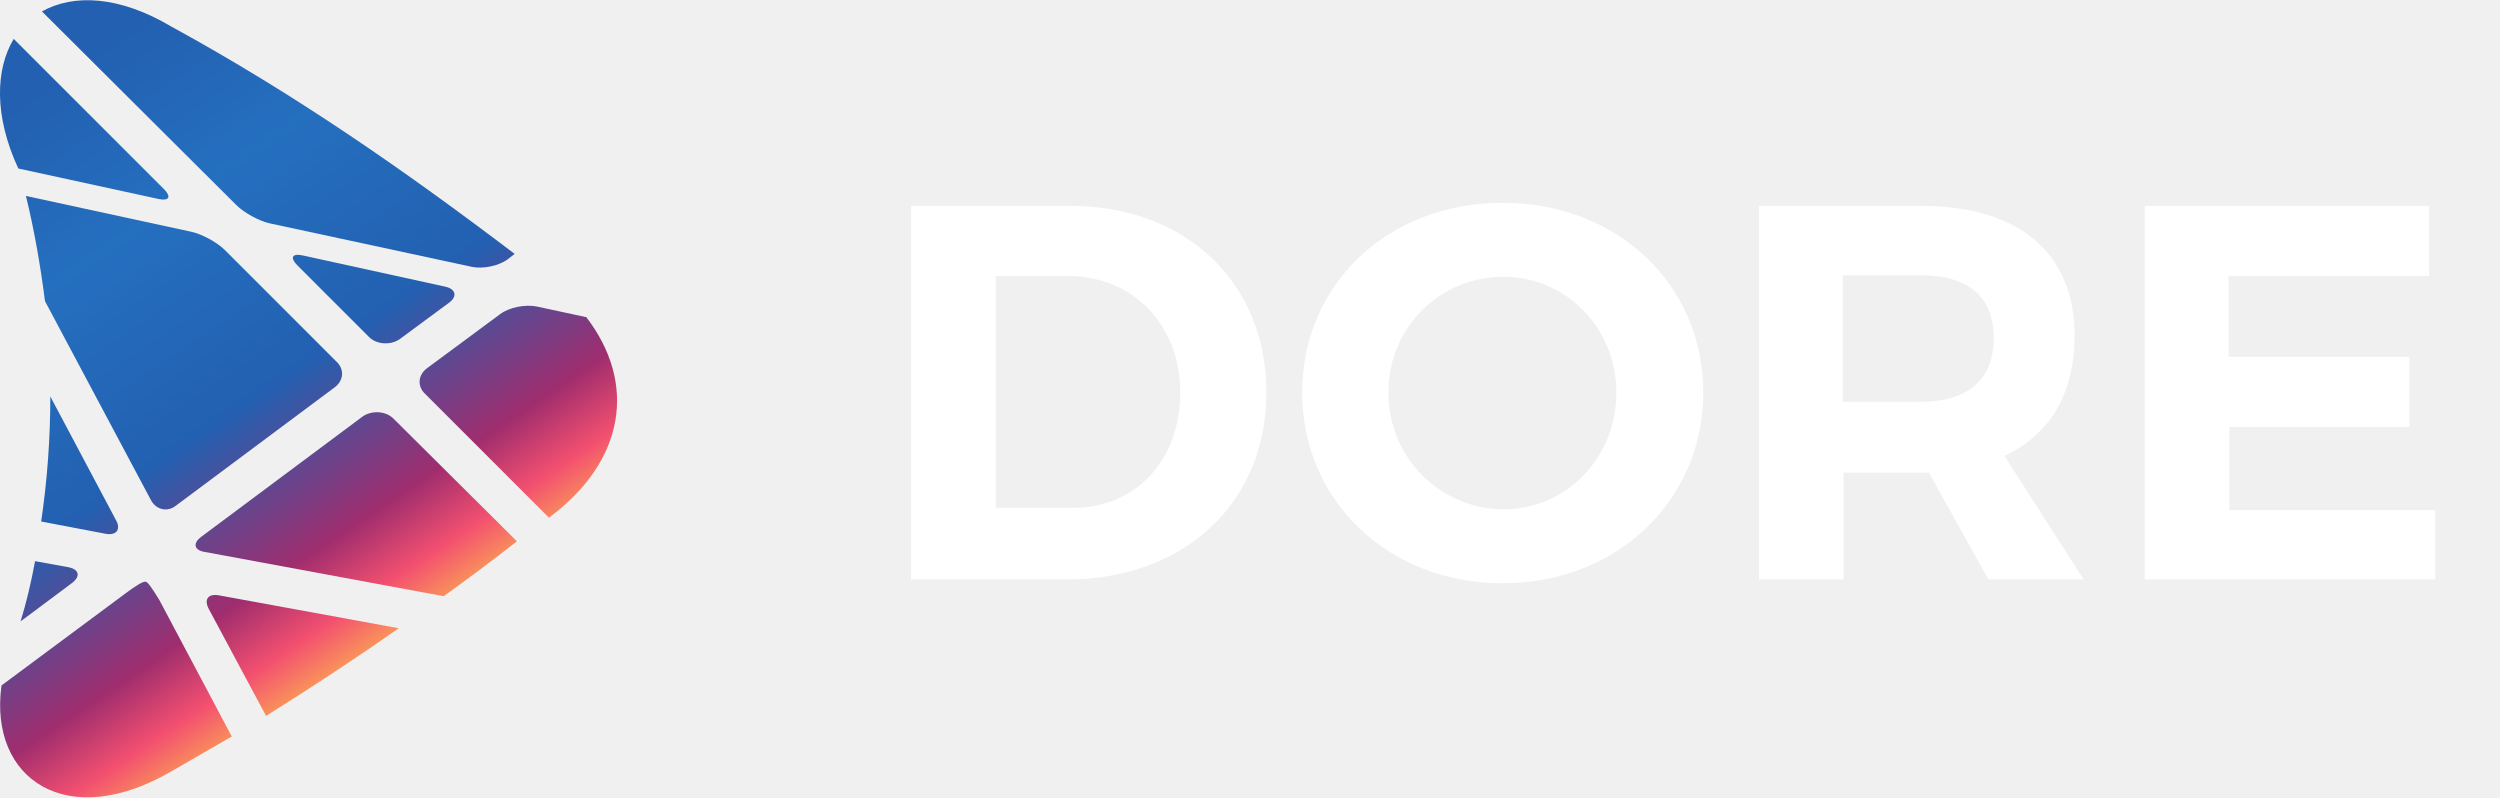
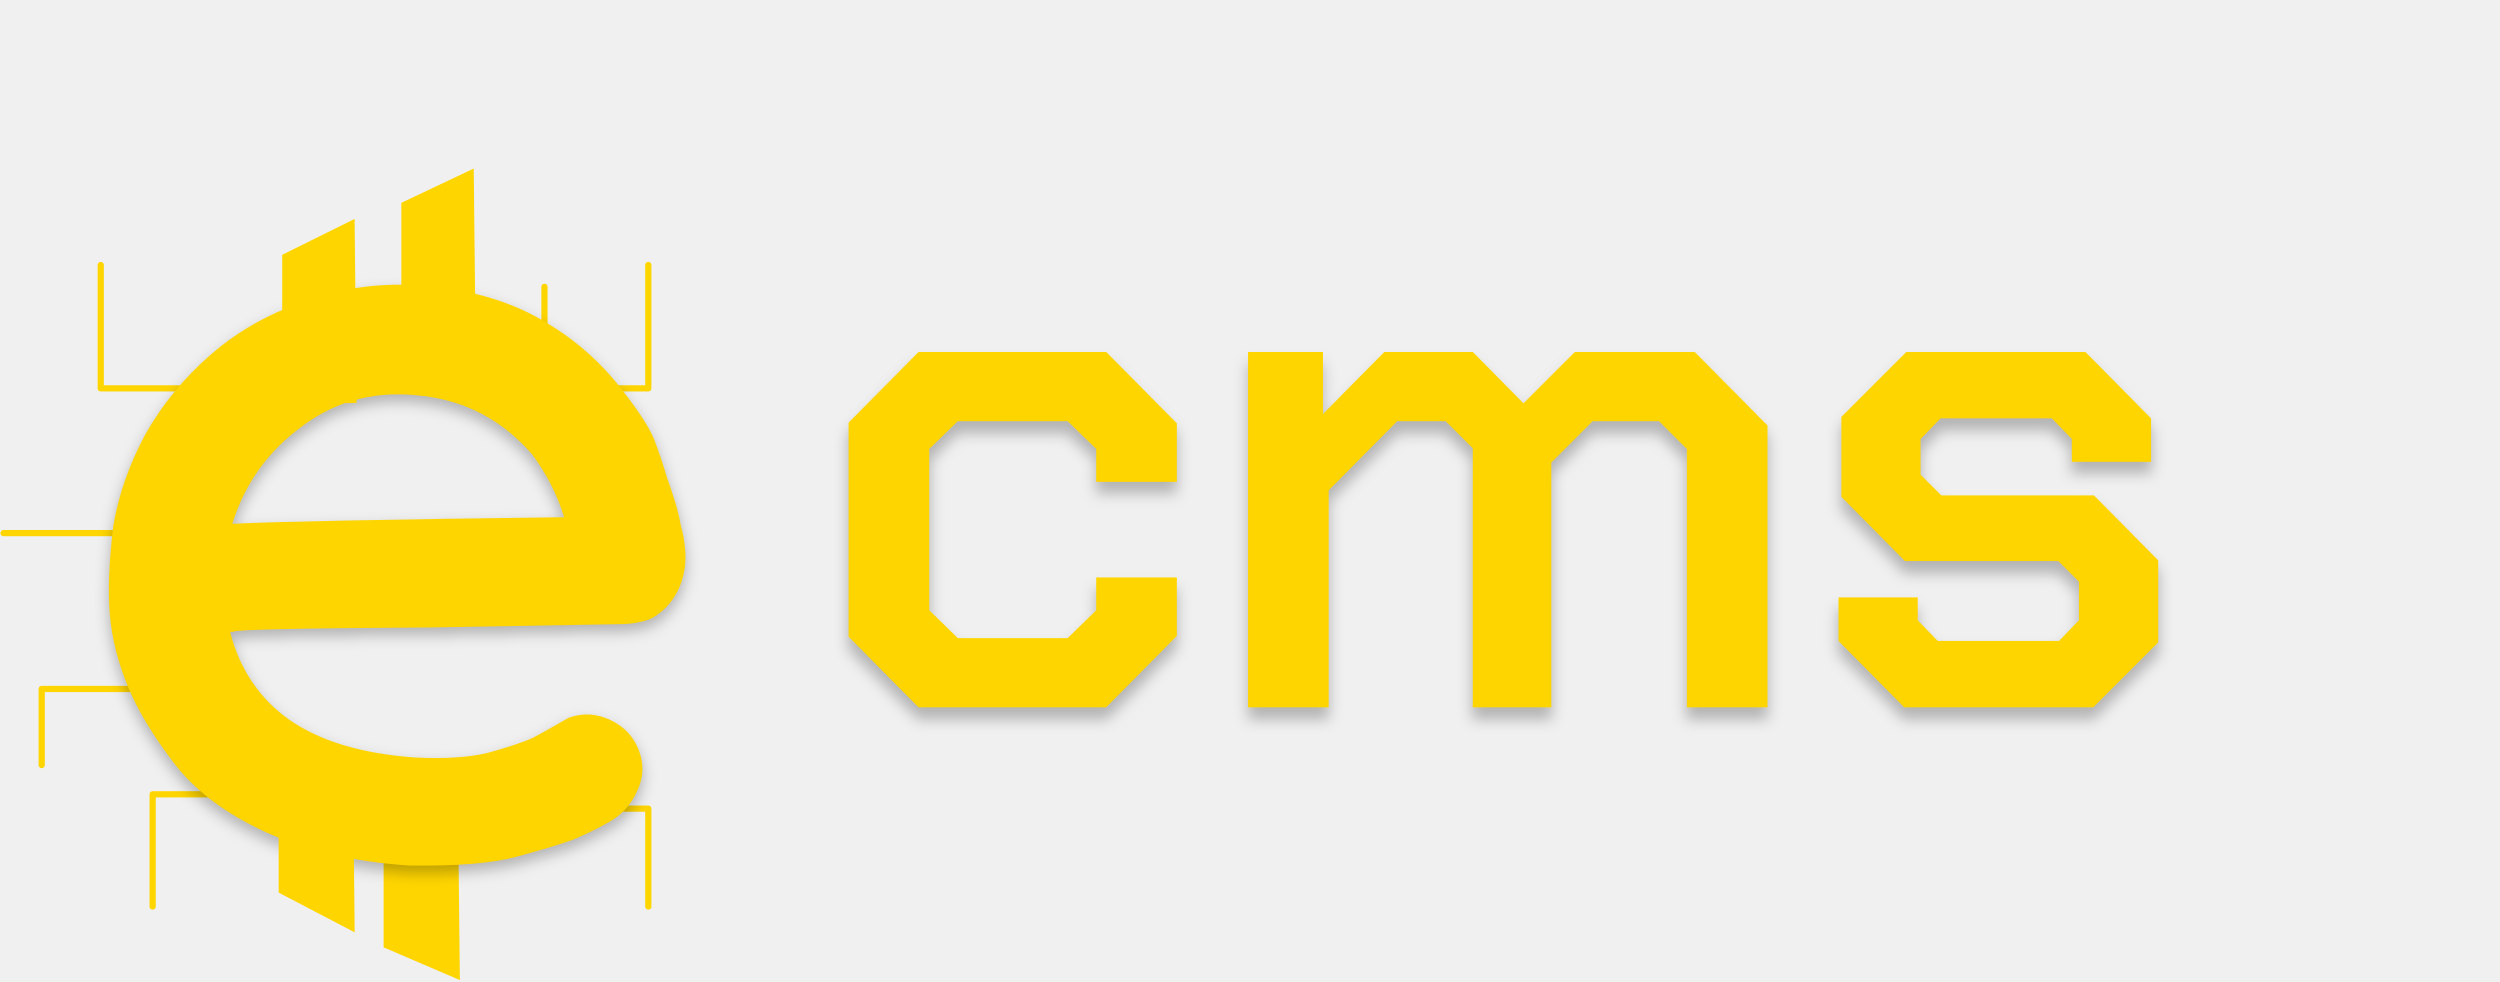
- <svg xmlns="http://www.w3.org/2000/svg" version="1.1" id="Layer_1" x="0px" y="0px" viewBox="0 0 327.9 104.6" style="enable-background:new 0 0 327.9 104.6;" xml:space="preserve">
-   <style type="text/css">
- 	.st0{fill:url(#SVGID_1_);}
- 	.st1{fill:url(#SVGID_2_);}
- 	.st2{fill:url(#SVGID_3_);}
- 	.st3{fill:url(#SVGID_4_);}
- 	.st4{fill:url(#SVGID_5_);}
- 	.st5{fill:url(#SVGID_6_);}
- 	.st6{fill:url(#SVGID_7_);}
- 	.st7{fill:url(#SVGID_8_);}
- 	.st8{fill:url(#SVGID_9_);}
- 	.st9{fill:url(#SVGID_10_);}
- 	.st10{fill:#FFFFFF;}
- </style>
-   <g>
-     <linearGradient id="SVGID_1_" gradientUnits="userSpaceOnUse" x1="-3.744" y1="18.065" x2="45.304" y2="90.782">
-       <stop offset="0" style="stop-color:#2360B1" />
-       <stop offset="0.25" style="stop-color:#256FBF" />
-       <stop offset="0.559" style="stop-color:#2360B1" />
-       <stop offset="0.8" style="stop-color:#A02D6E" />
-       <stop offset="0.9" style="stop-color:#F3506F" />
-       <stop offset="1" style="stop-color:#FCB450" />
-     </linearGradient>
-     <path class="st0" d="M27.4,79.9l7.5,14c5.9-3.7,11.7-7.5,17.4-11.5l-23.5-4.3C27.3,77.8,26.7,78.6,27.4,79.9z" />
-     <linearGradient id="SVGID_2_" gradientUnits="userSpaceOnUse" x1="-26.289" y1="33.272" x2="22.759" y2="105.988">
-       <stop offset="0" style="stop-color:#2360B1" />
-       <stop offset="0.25" style="stop-color:#256FBF" />
-       <stop offset="0.559" style="stop-color:#2360B1" />
-       <stop offset="0.8" style="stop-color:#A02D6E" />
-       <stop offset="0.9" style="stop-color:#F3506F" />
-       <stop offset="1" style="stop-color:#FCB450" />
-     </linearGradient>
-     <path class="st1" d="M19.1,76.3c-0.3-0.1-1.4,0.6-2.6,1.5L0.2,89.9c-1.7,12.3,8.6,19.3,22.4,11.2c2.6-1.5,5.2-3,7.8-4.5l-9.5-17.9   C20.1,77.4,19.4,76.3,19.1,76.3z" />
-     <linearGradient id="SVGID_3_" gradientUnits="userSpaceOnUse" x1="31.156" y1="-5.475" x2="80.204" y2="67.242">
-       <stop offset="0" style="stop-color:#2360B1" />
-       <stop offset="0.25" style="stop-color:#256FBF" />
-       <stop offset="0.559" style="stop-color:#2360B1" />
-       <stop offset="0.8" style="stop-color:#A02D6E" />
-       <stop offset="0.9" style="stop-color:#F3506F" />
-       <stop offset="1" style="stop-color:#FCB450" />
-     </linearGradient>
-     <path class="st2" d="M65.6,41.2l-9.6,7.1c-1.2,0.9-1.3,2.4-0.2,3.4L72,67.9c10.1-7.5,11.5-17.7,4.9-26.3l-6.5-1.4   C68.9,39.9,66.8,40.3,65.6,41.2z" />
-     <linearGradient id="SVGID_4_" gradientUnits="userSpaceOnUse" x1="6.218" y1="11.346" x2="55.266" y2="84.062">
-       <stop offset="0" style="stop-color:#2360B1" />
-       <stop offset="0.25" style="stop-color:#256FBF" />
-       <stop offset="0.559" style="stop-color:#2360B1" />
-       <stop offset="0.8" style="stop-color:#A02D6E" />
-       <stop offset="0.9" style="stop-color:#F3506F" />
-       <stop offset="1" style="stop-color:#FCB450" />
-     </linearGradient>
-     <path class="st3" d="M51.6,54.9c-1-1-2.8-1.1-4-0.3L26.4,70.4c-1.2,0.9-0.9,1.8,0.5,2l31.3,5.8c3.2-2.3,6.4-4.7,9.6-7.2L51.6,54.9z   " />
-     <linearGradient id="SVGID_5_" gradientUnits="userSpaceOnUse" x1="24.063" y1="-0.691" x2="73.111" y2="72.026">
-       <stop offset="0" style="stop-color:#2360B1" />
-       <stop offset="0.25" style="stop-color:#256FBF" />
-       <stop offset="0.559" style="stop-color:#2360B1" />
-       <stop offset="0.8" style="stop-color:#A02D6E" />
-       <stop offset="0.9" style="stop-color:#F3506F" />
-       <stop offset="1" style="stop-color:#FCB450" />
-     </linearGradient>
-     <path class="st4" d="M58.4,37.6l-18.7-4.1c-1.4-0.3-1.7,0.3-0.7,1.3l9.4,9.4c1,1,2.8,1.1,4,0.3l6.5-4.8   C60,38.9,59.8,37.9,58.4,37.6z" />
-     <linearGradient id="SVGID_6_" gradientUnits="userSpaceOnUse" x1="4.578" y1="12.452" x2="53.626" y2="85.168">
-       <stop offset="0" style="stop-color:#2360B1" />
-       <stop offset="0.25" style="stop-color:#256FBF" />
-       <stop offset="0.559" style="stop-color:#2360B1" />
-       <stop offset="0.8" style="stop-color:#A02D6E" />
-       <stop offset="0.9" style="stop-color:#F3506F" />
-       <stop offset="1" style="stop-color:#FCB450" />
-     </linearGradient>
-     <path class="st5" d="M21.5,24.8L1.8,5.1c-2.4,4-2.6,10.1,0.6,17l18.4,4C22.2,26.4,22.5,25.8,21.5,24.8z" />
-     <linearGradient id="SVGID_7_" gradientUnits="userSpaceOnUse" x1="-16.565" y1="26.713" x2="32.483" y2="99.43">
-       <stop offset="0" style="stop-color:#2360B1" />
-       <stop offset="0.25" style="stop-color:#256FBF" />
-       <stop offset="0.559" style="stop-color:#2360B1" />
-       <stop offset="0.8" style="stop-color:#A02D6E" />
-       <stop offset="0.9" style="stop-color:#F3506F" />
-       <stop offset="1" style="stop-color:#FCB450" />
-     </linearGradient>
-     <path class="st6" d="M15.2,68.2L6.6,52c0,5.5-0.4,11-1.2,16.4l8.4,1.6C15.3,70.3,15.9,69.4,15.2,68.2z" />
-     <linearGradient id="SVGID_8_" gradientUnits="userSpaceOnUse" x1="24.221" y1="-0.797" x2="73.268" y2="71.919">
-       <stop offset="0" style="stop-color:#2360B1" />
-       <stop offset="0.25" style="stop-color:#256FBF" />
-       <stop offset="0.559" style="stop-color:#2360B1" />
-       <stop offset="0.8" style="stop-color:#A02D6E" />
-       <stop offset="0.9" style="stop-color:#F3506F" />
-       <stop offset="1" style="stop-color:#FCB450" />
-     </linearGradient>
-     <path class="st7" d="M35.4,29.3L61.9,35c1.4,0.3,3.5-0.1,4.7-1l0.9-0.7C53,22.3,38.6,12.3,22.5,3.5c-6.9-4.1-12.9-4.3-17-2L31,26.9   C32,27.9,34,29,35.4,29.3z" />
-     <linearGradient id="SVGID_9_" gradientUnits="userSpaceOnUse" x1="-24.666" y1="32.177" x2="24.382" y2="104.894">
-       <stop offset="0" style="stop-color:#2360B1" />
-       <stop offset="0.25" style="stop-color:#256FBF" />
-       <stop offset="0.559" style="stop-color:#2360B1" />
-       <stop offset="0.8" style="stop-color:#A02D6E" />
-       <stop offset="0.9" style="stop-color:#F3506F" />
-       <stop offset="1" style="stop-color:#FCB450" />
-     </linearGradient>
-     <path class="st8" d="M9,74.4l-4.4-0.8c-0.5,2.7-1.1,5.3-1.9,7.9l6.7-5C10.6,75.6,10.4,74.7,9,74.4z" />
-     <linearGradient id="SVGID_10_" gradientUnits="userSpaceOnUse" x1="2.979" y1="13.53" x2="52.027" y2="86.247">
-       <stop offset="0" style="stop-color:#2360B1" />
-       <stop offset="0.25" style="stop-color:#256FBF" />
-       <stop offset="0.559" style="stop-color:#2360B1" />
-       <stop offset="0.8" style="stop-color:#A02D6E" />
-       <stop offset="0.9" style="stop-color:#F3506F" />
-       <stop offset="1" style="stop-color:#FCB450" />
-     </linearGradient>
-     <path class="st9" d="M19.8,65.6c0.7,1.3,2.2,1.6,3.3,0.7l20.8-15.5c1.2-0.9,1.3-2.4,0.2-3.4L29.5,32.8c-1-1-3-2.1-4.4-2.4L3.4,25.7   c1.1,4.5,1.9,9.1,2.5,13.8L19.8,65.6z" />
+ <svg xmlns="http://www.w3.org/2000/svg" width="2817" height="1106" viewBox="0 0 2817 1106" fill="none">
+   <path d="M613.5 437.638C659.191 437.638 684.809 437.638 730.5 437.638C730.5 383.341 730.5 352.899 730.5 298.602M297 437.638H113.5V298.602M504 372.301C546.762 372.301 570.738 372.301 613.5 372.301V323.168M172 600.718H4M172 776.343H47V862.065M637 911.198H730.5V1021.49M281.5 894.995H172V1021.49" stroke="#FFD500" stroke-width="7" stroke-linecap="round" stroke-linejoin="round" />
+   <g filter="url(#filter0_d)">
+     <path d="M956.22 717.404V476.204L1035.01 396.608H1246.46L1326.06 477.008V542.936H1235.21V505.952L1203.05 474.596H1079.23L1047.07 505.952V687.656L1079.23 719.012H1203.05L1235.21 687.656V650.672H1326.06V716.6L1246.46 797H1035.01L956.22 717.404ZM1406.3 396.608H1490.72V466.556L1559.87 396.608H1659.56L1716.65 454.496L1774.53 396.608H1909.61L1991.62 479.42V797H1900.76V505.952L1869.41 474.596H1794.63L1748 521.228V797H1659.56V505.148L1629.01 474.596H1574.34L1497.15 552.584V797H1406.3V396.608ZM2071.64 722.228V673.184H2160.89V698.912L2183.4 722.228H2320.08L2342.59 698.912V655.496L2319.28 632.18H2146.42L2074.86 559.82V469.772L2148.02 396.608H2349.83L2423.8 471.38V520.424H2334.55V494.696L2312.04 471.38H2186.62L2164.1 494.696V534.896L2187.42 558.212H2359.48L2431.84 631.376V723.836L2358.67 797H2145.61L2071.64 722.228Z" fill="#FFD500" />
  </g>
-   <g>
-     <path class="st10" d="M166.1,51.5c0,14.4-10.7,24.5-26.2,24.5h-20.4V27h20.8C155.5,27,166.1,37,166.1,51.5z M154.8,51.5   c0-9-6.3-15.3-14.7-15.3h-9.5v30.4h10C148.8,66.7,154.8,60.5,154.8,51.5z" />
-     <path class="st10" d="M223.4,51.5c0,14.1-11.3,25-26.3,25s-26.3-10.8-26.3-25c0-14.3,11.3-24.9,26.3-24.9S223.4,37.3,223.4,51.5z    M182.1,51.5c0,8.6,6.9,15.3,15.1,15.3c8.2,0,14.8-6.7,14.8-15.3c0-8.6-6.7-15.2-14.8-15.2C188.9,36.3,182.1,42.9,182.1,51.5z" />
-     <path class="st10" d="M260.8,76L253,62h-1h-10.2v14h-11.1V27h21.3c12.8,0,20.1,6.2,20.1,17c0,7.6-3.2,13-9.2,15.8L273.3,76H260.8z    M241.7,52.7h10.2c6.1,0,9.6-2.8,9.6-8.4c0-5.5-3.5-8.2-9.6-8.2h-10.2V52.7z" />
-     <path class="st10" d="M318.6,27v9.2h-26.3v10.6H316v9.2h-23.6v10.9h27V76h-38.1V27H318.6z" />
+   <path d="M432.26 908.063L516.055 907.075L518.184 1104.39L432.26 1067.48L432.26 908.063Z" fill="#FFD500" />
+   <g filter="url(#filter1_d)">
+     <path d="M460.504 975.267C399.232 971.127 345.826 958.707 300.286 938.007C254.746 917.307 219.97 891.225 195.958 859.761C171.946 828.297 154.558 799.317 143.794 772.821C133.03 746.325 126.406 720.243 123.922 694.575C121.438 668.079 122.68 634.131 127.648 592.731C133.444 557.955 145.45 523.593 163.666 489.645C182.71 455.697 207.55 425.475 238.186 398.979C269.65 371.655 307.324 350.955 351.208 336.879C395.092 321.975 441.874 317.421 491.554 323.217C539.578 329.013 580.564 342.261 614.512 362.961C648.46 382.833 677.44 408.501 701.452 439.965C722.152 466.461 734.572 486.333 738.712 499.581C743.68 512.829 747.82 525.249 751.132 536.841C755.272 548.433 758.584 558.369 761.068 566.649C763.552 574.929 765.622 583.623 767.278 592.731C769.762 601.011 771.418 610.947 772.246 622.539C773.074 638.271 770.176 652.761 763.552 666.009C756.928 679.257 746.992 689.607 733.744 697.059C722.98 701.199 711.388 703.269 698.968 703.269L486.586 706.995C337.546 707.823 263.026 709.479 263.026 711.963H259.3C270.064 754.191 292.42 787.311 326.368 811.323C361.144 835.335 408.34 849.411 467.956 853.551C500.248 855.207 527.158 853.551 548.686 848.583C572.698 841.959 590.086 836.163 600.85 831.195C611.614 825.399 624.862 817.947 640.594 808.839C656.326 803.043 672.058 803.871 687.79 811.323C703.522 818.775 714.286 830.367 720.082 846.099C725.878 861.831 725.05 877.149 717.598 892.053C710.974 906.957 700.21 918.549 685.306 926.829C672.058 934.281 658.396 940.905 644.32 946.701C630.244 951.669 609.544 957.879 582.22 965.331C554.896 972.783 514.324 976.095 460.504 975.267ZM261.784 590.247C309.808 587.763 434.422 585.279 635.626 582.795C628.174 557.955 616.168 534.357 599.608 512.001C566.488 473.913 525.502 451.971 476.65 446.175C425.314 439.551 380.188 450.729 341.272 479.709C302.356 507.861 275.86 544.707 261.784 590.247Z" fill="#FFD500" />
  </g>
+   <path d="M452.223 228.561L533.795 189.882L536.018 395.918L452.223 396.906L452.223 228.561Z" fill="#FFD500" />
+   <path d="M317.993 287.102L399.551 246.676L401.788 454.04L317.993 455.028L317.993 338.325L317.993 287.102Z" fill="#FFD500" />
+   <path d="M314 878.734L397.795 877.746L399.66 1050.58L314 1005.81L314 878.734Z" fill="#FFD500" />
+   <defs>
+     <filter id="filter0_d" x="940.22" y="393.608" width="1507.62" height="432.392" filterUnits="userSpaceOnUse" color-interpolation-filters="sRGB">
+       <feFlood flood-opacity="0" result="BackgroundImageFix" />
+       <feColorMatrix in="SourceAlpha" type="matrix" values="0 0 0 0 0 0 0 0 0 0 0 0 0 0 0 0 0 0 127 0" />
+       <feOffset dy="13" />
+       <feGaussianBlur stdDeviation="8" />
+       <feColorMatrix type="matrix" values="0 0 0 0 0 0 0 0 0 0 0 0 0 0 0 0 0 0 0.25 0" />
+       <feBlend mode="normal" in2="BackgroundImageFix" result="effect1_dropShadow" />
+       <feBlend mode="normal" in="SourceGraphic" in2="effect1_dropShadow" result="shape" />
+     </filter>
+     <filter id="filter1_d" x="107.68" y="313.782" width="679.704" height="684.609" filterUnits="userSpaceOnUse" color-interpolation-filters="sRGB">
+       <feFlood flood-opacity="0" result="BackgroundImageFix" />
+       <feColorMatrix in="SourceAlpha" type="matrix" values="0 0 0 0 0 0 0 0 0 0 0 0 0 0 0 0 0 0 127 0" />
+       <feOffset dy="8" />
+       <feGaussianBlur stdDeviation="7.5" />
+       <feColorMatrix type="matrix" values="0 0 0 0 0 0 0 0 0 0 0 0 0 0 0 0 0 0 0.25 0" />
+       <feBlend mode="normal" in2="BackgroundImageFix" result="effect1_dropShadow" />
+       <feBlend mode="normal" in="SourceGraphic" in2="effect1_dropShadow" result="shape" />
+     </filter>
+   </defs>
</svg>
